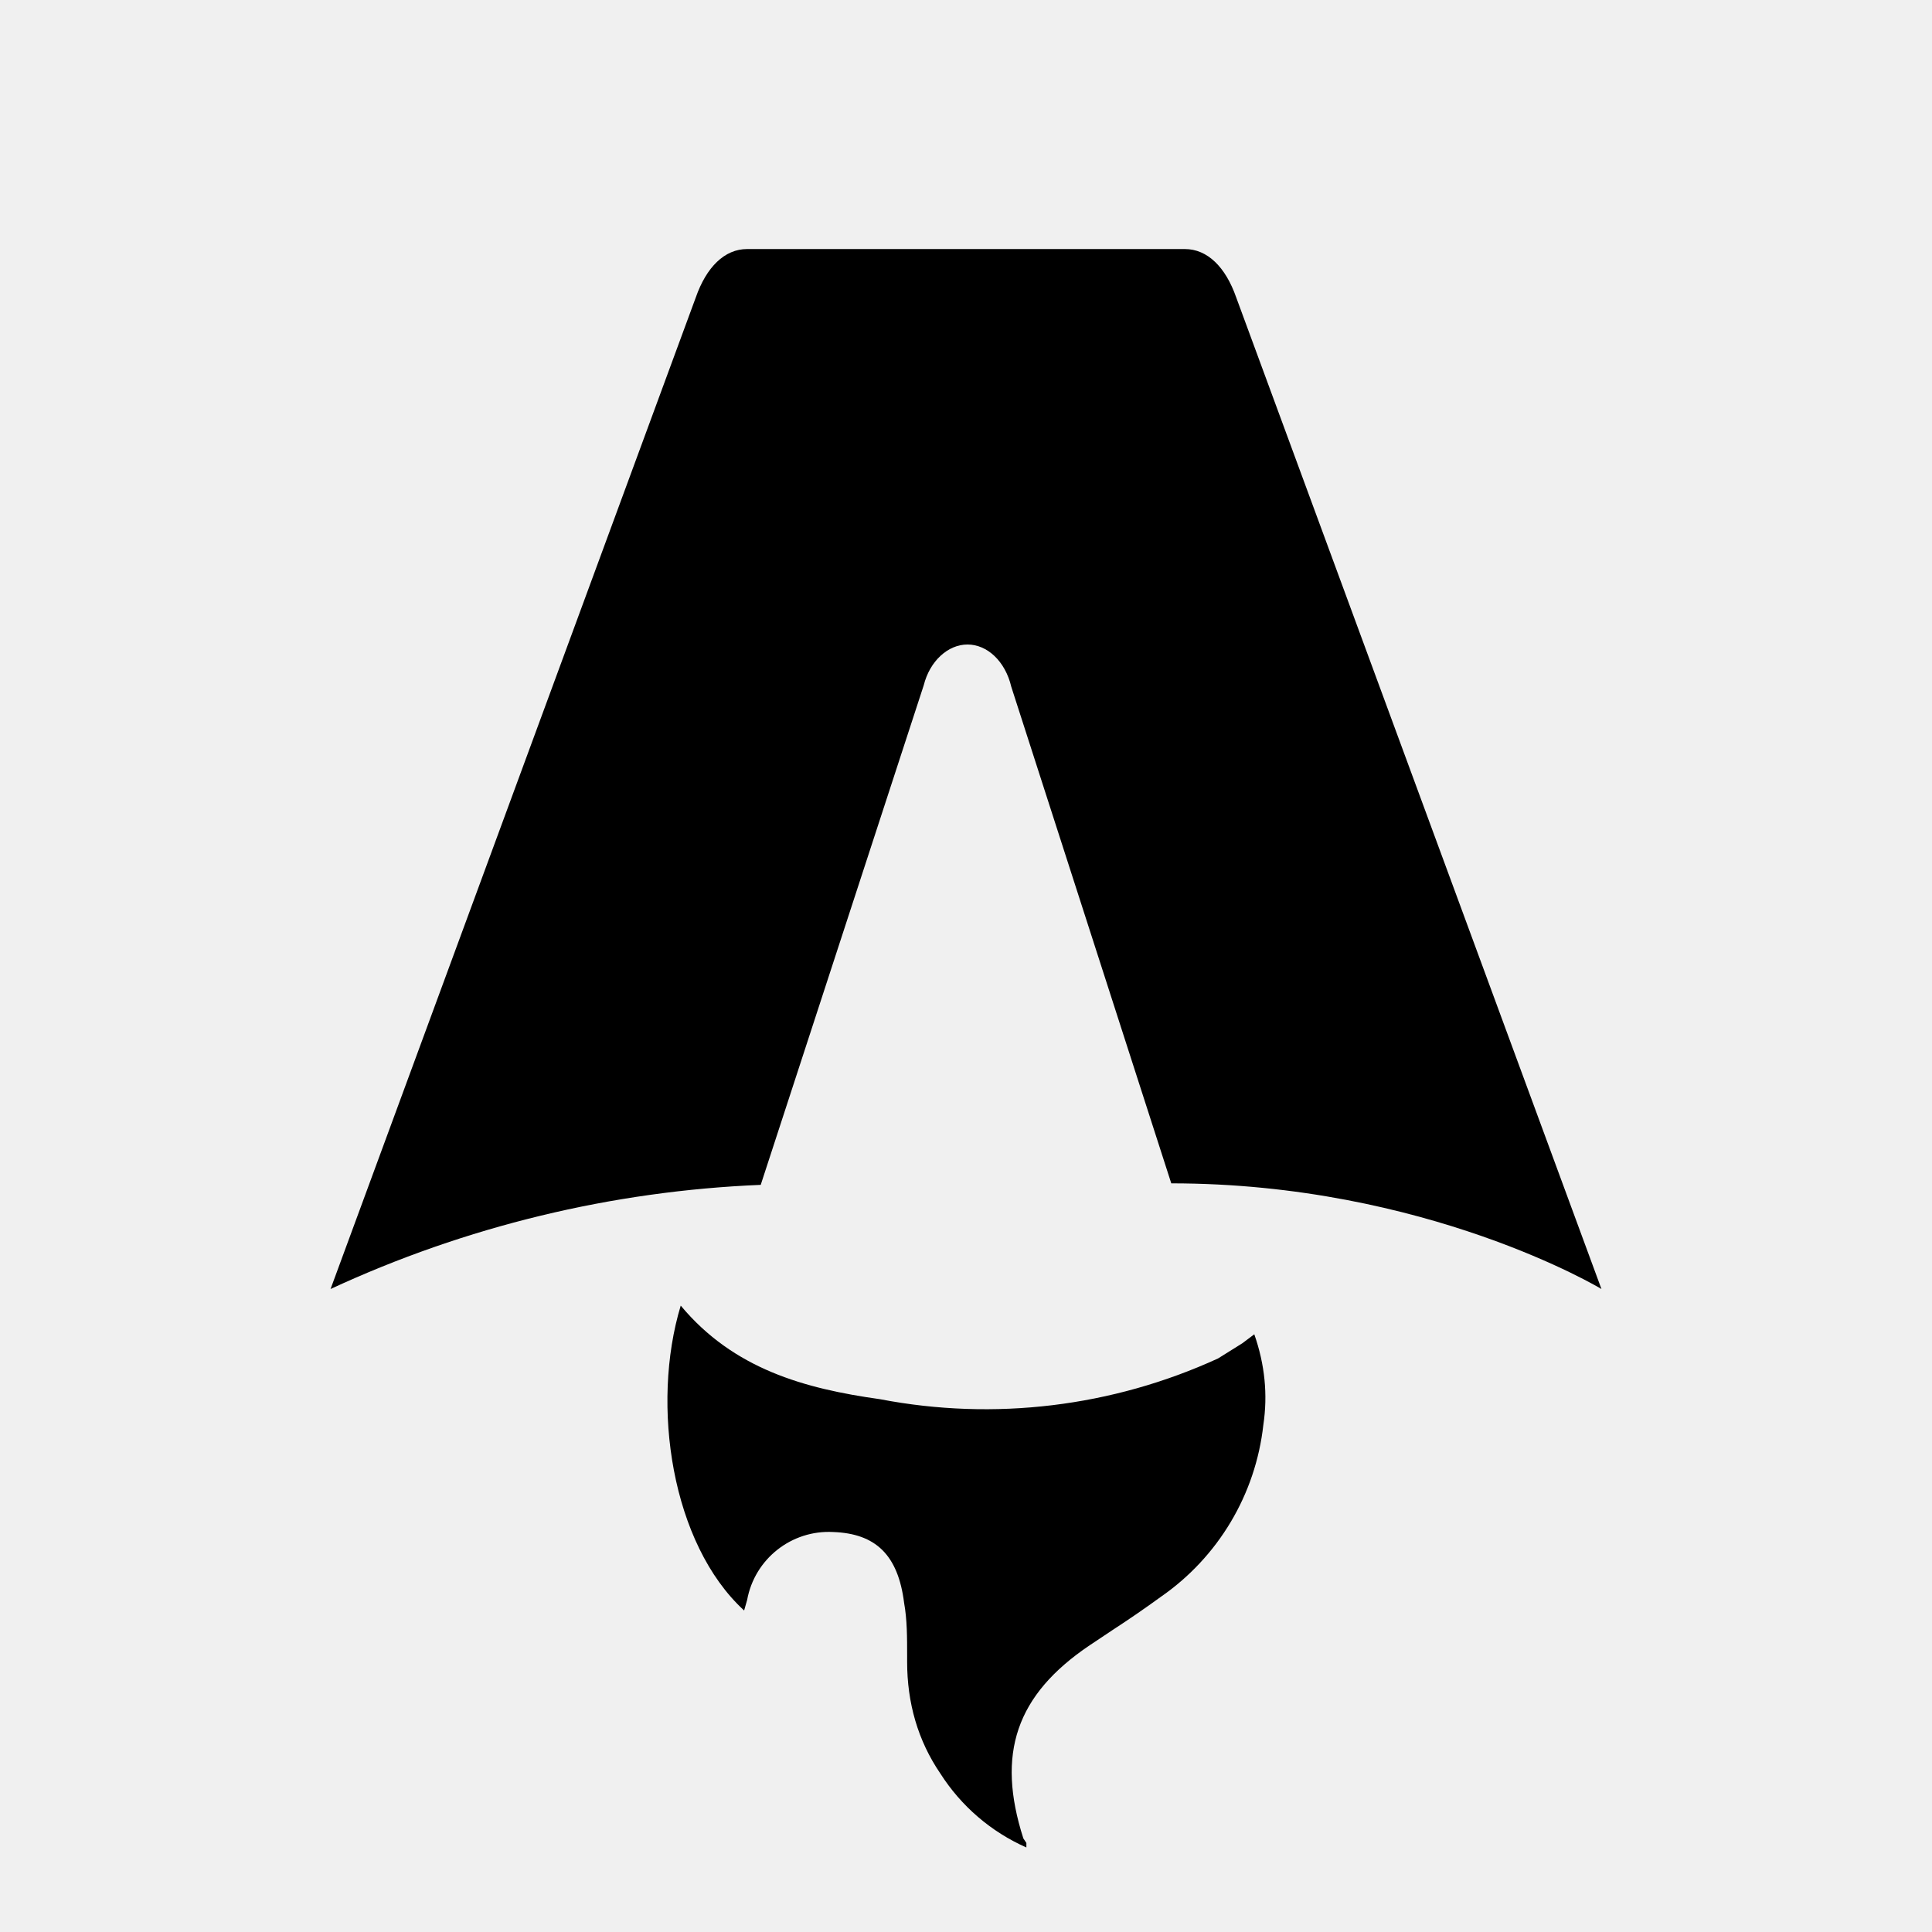
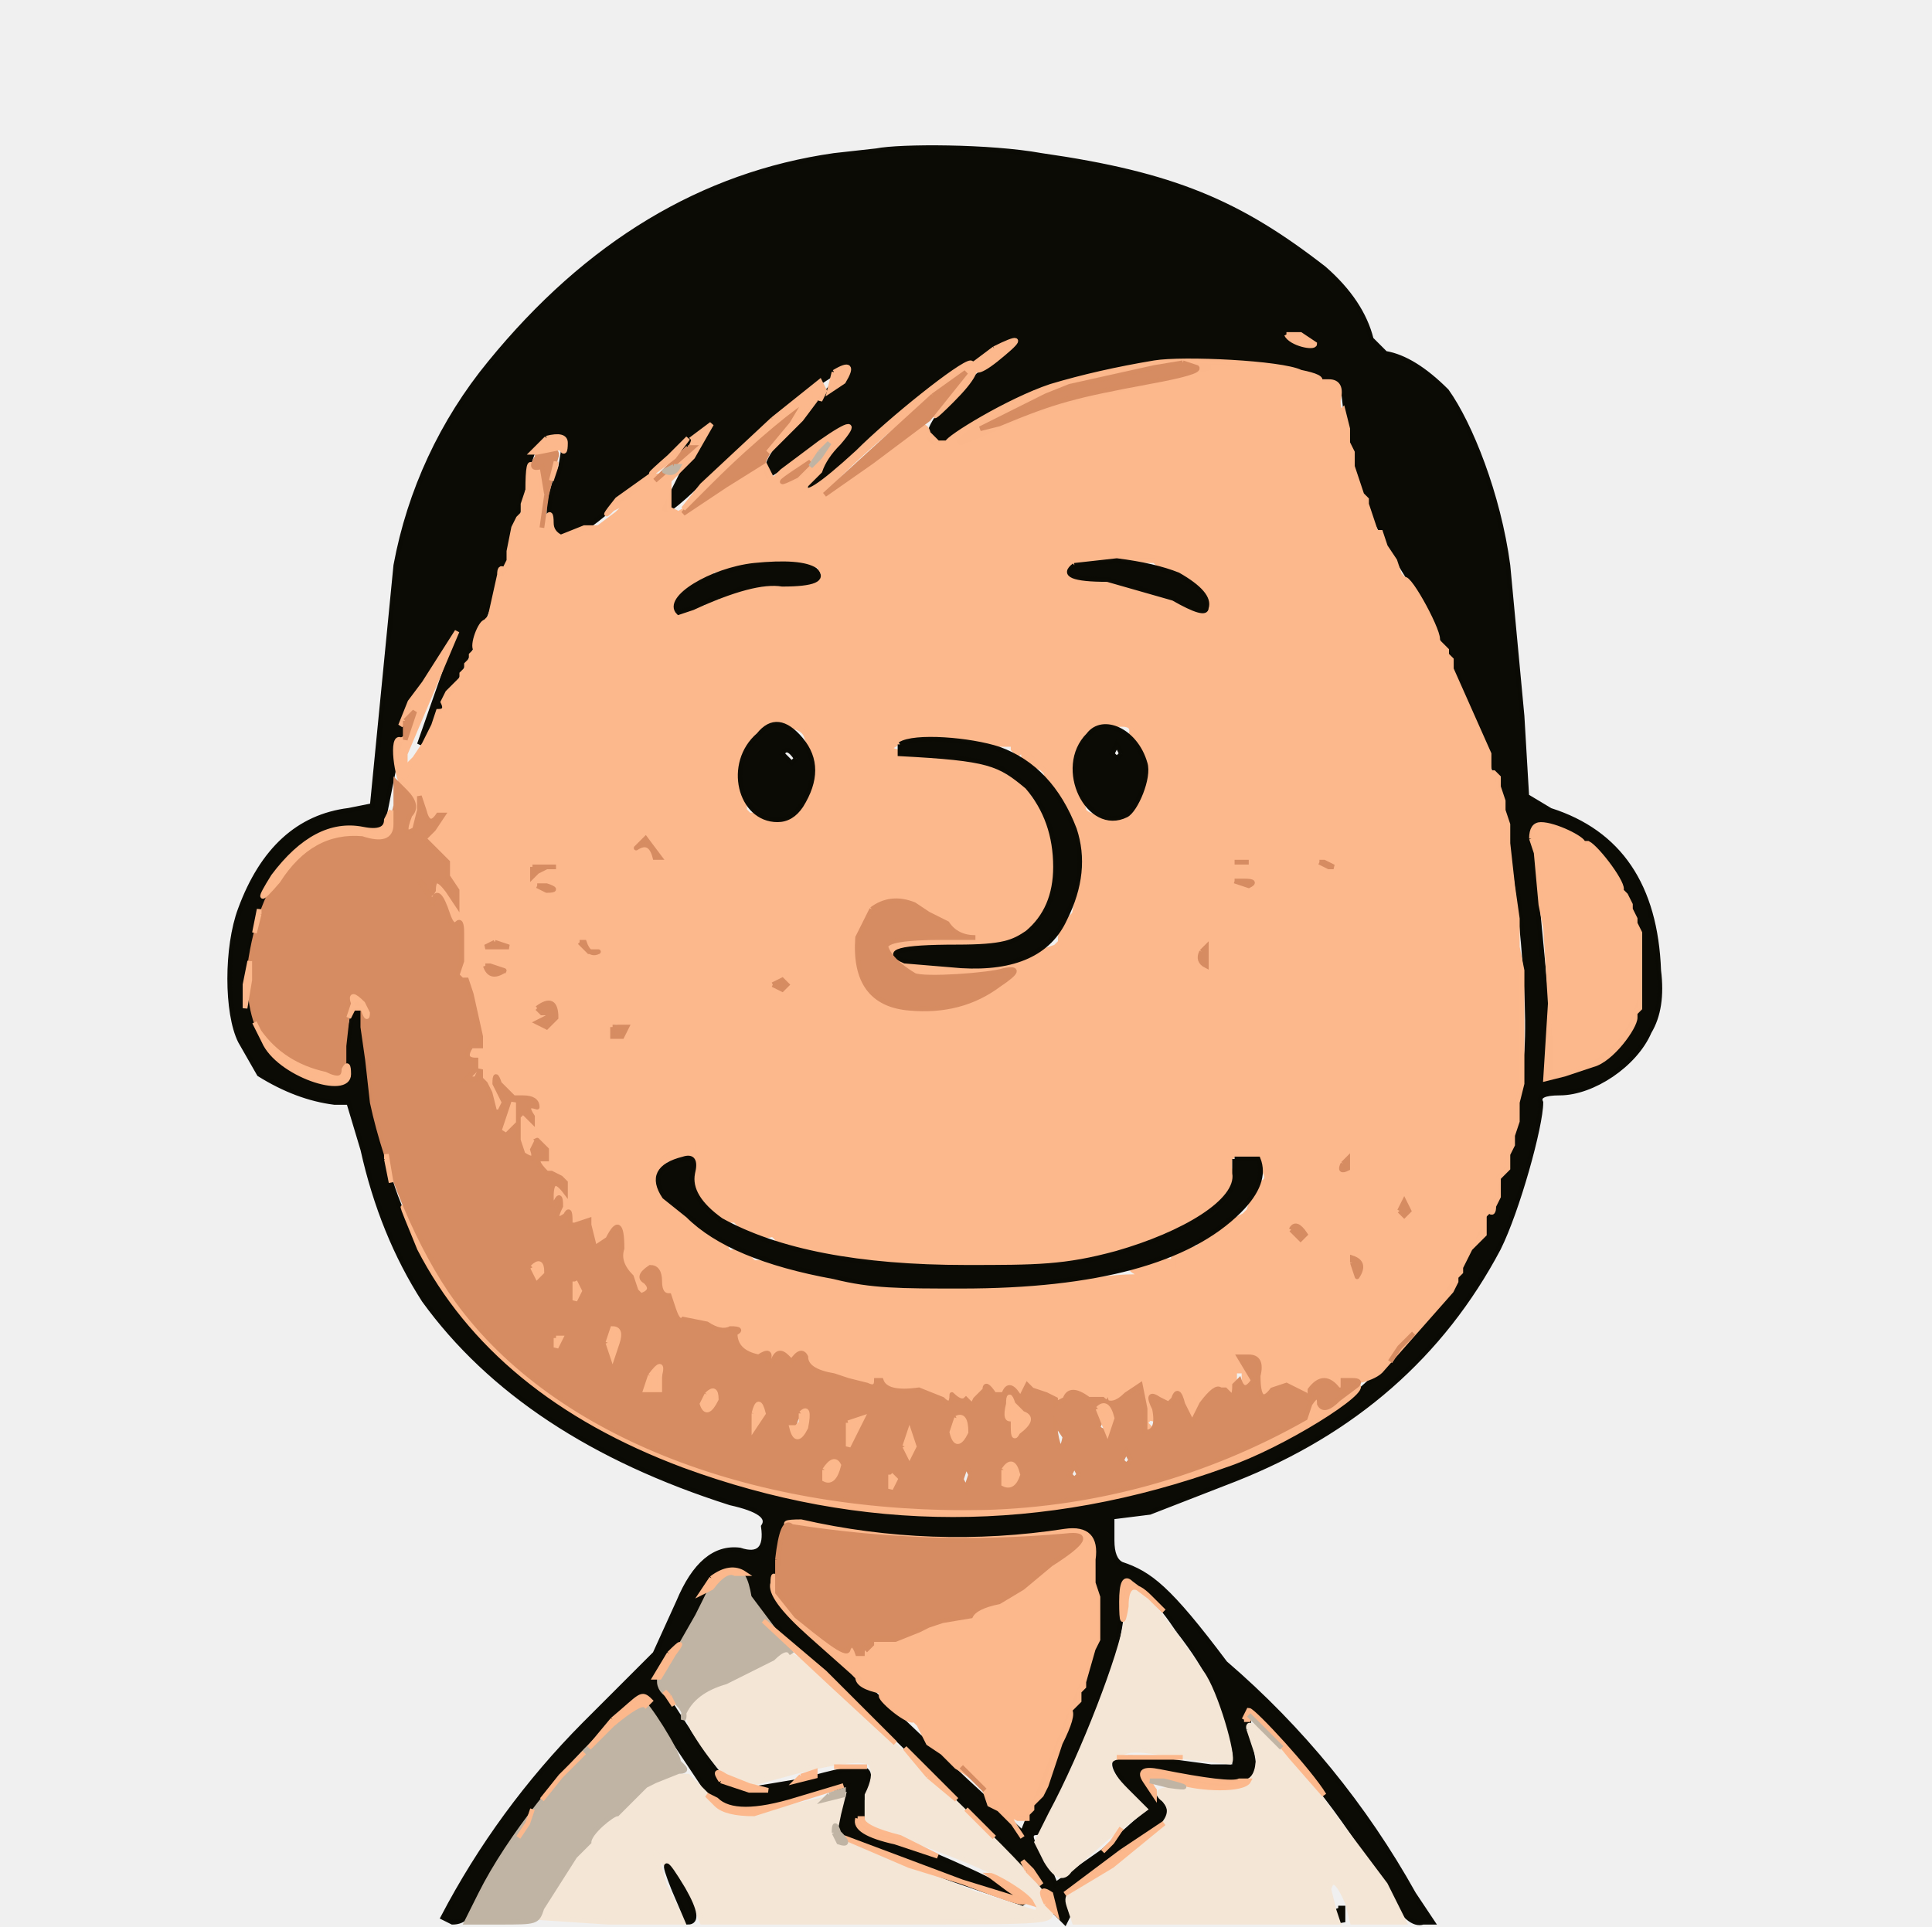
- <svg xmlns="http://www.w3.org/2000/svg" fill="none" viewBox="0 0 128 128">
-   <path d="M50.4 78.5a75.1 75.1 0 0 0-28.5 6.9l24.2-65.7c.7-2 1.9-3.2 3.4-3.2h29c1.5 0 2.7 1.2 3.4 3.2l24.2 65.7s-11.6-7-28.5-7L67 45.5c-.4-1.7-1.6-2.8-2.9-2.8-1.3 0-2.5 1.1-2.9 2.7L50.4 78.5Zm-1.1 28.2Zm-4.2-20.2c-2 6.6-.6 15.8 4.2 20.2a17.5 17.5 0 0 1 .2-.7 5.5 5.5 0 0 1 5.7-4.5c2.8.1 4.3 1.5 4.7 4.7.2 1.1.2 2.3.2 3.5v.4c0 2.7.7 5.2 2.2 7.4a13 13 0 0 0 5.7 4.9v-.3l-.2-.3c-1.8-5.6-.5-9.5 4.4-12.8l1.5-1a73 73 0 0 0 3.2-2.2 16 16 0 0 0 6.8-11.4c.3-2 .1-4-.6-6l-.8.6-1.6 1a37 37 0 0 1-22.4 2.7c-5-.7-9.7-2-13.2-6.2Z" />
-   <style>
-         path { fill: #000; }
-         @media (prefers-color-scheme: dark) {
-             path { fill: #FFF; }
-         }
-     </style>
+ <svg xmlns="http://www.w3.org/2000/svg" width="410pt" height="409pt" viewBox="0 0 410 409">
+   <path fill="#0a0a04fe" stroke="#0a0a04fe" d="m186 32-9 1q-42 6-73 44a95 95 0 0 0-20 43l-5 51-5 1q-16 2-23 21c-3 8-3 22 0 28l4 7q8 5 16 6h3l3 10q4 18 13 32 21 29 65 43 9 2 7 5 1 7-5 5-8-1-13 11l-5 11-15 15a170 170 0 0 0-30 41l2 1q3 0 4-3a173 173 0 0 1 36-45l6 8 8 12c5 5 7 5 20 1l10-2-1 5q-3 6 6 9l32 11c2-1-13-8-23-12l-11-4v-6c3-8 2-8-13-4l-12 2c-4 0-7-5-18-22q-2-3 3-7l5-9c2-9 10-12 11-5 1 4 1 4 20 21 35 34 45 44 45 48l2 2 1-2-1-3 9-8c14-10 14-9 10-14l-3-4h3l10 1q11 2 11-4l-1-6v-5a165 165 0 0 1 30 39q4 7 7 6h2l-2-3-2-3a180 180 0 0 0-40-49c-12-16-16-19-22-21q-2-1-2-5v-5l8-1 18-7q38-15 56-49c4-8 9-26 9-31q-1-2 4-2c7 0 16-6 19-13q3-5 2-13-1-27-23-34l-5-3-1-17-3-32c-2-15-8-30-13-37q-7-7-13-8l-3-3q-2-8-10-15c-18-14-32-20-60-24-11-2-30-2-35-1m25 45c-11 8-17 17-12 17l7-4c7-4 21-10 31-12l20-1c13 0 15 0 21 2l7 3 1 9c2 13 5 19 15 35 4 6 12 25 16 37 4 11 8 45 7 60-2 22-6 35-18 53-3 5-15 18-21 22-26 17-64 27-96 23q-83-9-105-67c-3-8-6-23-7-32l-1-9c-1 0-3 10-2 14q1 4-4 3-11-1-15-11-4-7-2-18 3-18 17-25h11l3-15 3-12 3-4 7-11-1 4-7 20q17-28 22-54c2-10 3-10 5-11h4l-1 6q-5 12 0 14c3 1 5 0 15-9l17-14-4 6-6 12q0 2 11-9c11-10 25-21 28-21l-7 8q-12 12-10 15l11-7q10-7 5-1l-7 10q-1 3 10-7 13-12 29-22 9-4 0 3m-27 249c16 2 36 1 44-2 3 0 4 2 5 14 1 8 1 9-2 16l-12 30-2 5-12-11-39-37q-3 0-1-8c1-10 1-10 5-10l14 3m66 20c7 9 9 14 12 26v3h-5c-22-3-23-3-18 4l4 6-9 8-10 7-2-5q-5-6-2-6 2-1 12-25c4-10 5-14 6-21q0-9 2-7 4 1 10 10m84-169c15 8 20 35 8 46q-6 5-13 6v-8l-4-42q0-5 2-4l7 2m-77-99-12 3-22 5-19 8c-2 0 5-5 11-7 8-4 22-8 30-9h12m-86 22-3 2q-3 0 2-3l5-4-1 2-3 3m108-27c0 1-5 0-6-2h3l3 2" />
+   <path fill="#fcb88cfe" stroke="#fcb88cfe" d="M245 77q-12 2-22 5c-9 3-22 11-22 12h-2l-2-2q-1-5-12 6l-10 7c-1-2 26-25 28-24l-3 5q-4 5 2-1 7-7 4-8c-2 0-17 12-24 19q-12 11-11 7l1-1 2-2q1-3 4-6 6-7-4 0l-8 6-2 2q2 0 0 0l-1-2-1-2-8 5-10 6-2-1v-6l5-5 4-7-4 3c1 1-4 7-6 8h-3l-7 5q-4 5-1 2l4-2-3 3-4 3h-3l-5 2q-2-1-2-3 0-3-1-1t-1-5v-6h-2q-1-2-1 5l-1 3v2l-1 1-1 2-1 5v2l-1 2q-1-1-1 1l-2 9-1 1c-1 0-3 5-2 6l-1 1v1l-1 1v1l-1 1v1l-1 1-1 1-1 1-1 2q1 2-1 2l-1 3q2 1 0 0l-1 2-1 2-2 3-1 1-1 3q0 2 0 0v-5l11-26-7 11-3 4-2 5 2-2 1-1c1 0-1 6-3 6-2-1-1 8 1 11q3 3 1 5-2 5 1 3l1-4v-3l1 3q1 4 3 1h1l-2 3-2 2 2 2 3 3v3l2 3v3l-2-3q-3-4-3 0-1 2-2-1l-1-1 2 3q1 3 1 1 1-3 3 3 1 3 2 2t1 2v6l-1 3 1 1h1l1 3 1 3 1 6v2h-2q-2 3 1 3v2l-2 2h2l1-2v2l1 1 1 2 1 4h1l1-2-2-4q0-3 1 0l2 2 1 1h2q3 0 3 2 2 2 0 0-4-1-1 2v1l-2-2-1 1v5l1 3q2 2 2-1l1-2q1-1 0 0l2 2v2h-1q-2 0 1 3h1l2 1 1 1v2q-3-4-3 1 0 3 1 1t1 1q-2 4 1 2 1-2 1 1v1h1l3-1v1l1 4v1q-1 0 0 0l3-2q3-6 3 2-1 3 2 6l1 3 1 1q3-1 1-3-3-1 1-3 2 0 2 3t2 3l1 3q1 3 2 2l5 1q3 2 5 1 3 0 1 1 0 4 5 5 2-2 2 1h1q2-3 3-1l1 1q2-3 3-1 0 3 6 4l3 1 4 1q2 1 2-1h1q1 2 8 2l5 2q2 2 2-1 0-1 0 0 2 2 3 1l1 1v1l1-2 1-1 1-1q0-2 2 1h2q1-3 3 0l1 3v-3l1-2 1 1 3 1 2 1v1l2-1q1-3 5 0h7l2-2q2-2 3 1v3c-2 1-1 5 1 4q1 0 0 0l-1-1 1-1q3 1 1-2-2-4 1-2l2 1 1-1q1-3 2 1l2 4 2-4q3-4 4-3l1 1h1q3 2 1-1v-4h2v3q3 2 2-1l-3-5h2q3 0 2 4 0 7 3 3l3-1 2 1 2 1q1 2 1-1 3-5 6 0 2 3-1 2h-1v1h-2q0-3-2 0l-1 3-7 4c-30 15-69 19-104 11q-56-12-77-52-7-16 0 1 16 31 56 46 57 21 115 0c12-4 31-16 28-17l-2 1h-1l-1-3 1 1c0 1 6 0 8-2l15-17 1-2v-1l1-1v-1l2-4 1-1 2-2v-4l1-1q1 1 1-1l1-2v-4l1-1 1-1v-3l1-2v-2l1-3v-4l1-4v-24l-1-5v-6l-1-7-1-9v-4l-1-3v-2l-1-3v-2l-1-1h-1v-4l-8-18v-2l-1-1v-1l-1-1-1-1c1-1-6-14-7-13l-1-1-1-3-2-3-1-3h-1l-2-6v-1l-1-1-1-3-1-3v-3l-1-2v-3l-1-4q-1 1-1-2 1-4-2-4h-2q1-1-4-2c-4-2-25-3-31-2m-98 171v6h2v1q0 2 4 3 2-1 0 0l1 1h2l2 2h1q2 2 5 1l1 1c-1 1 11 4 15 4h2q-2 1 4 1 18 3 19 1h8c9 0 17-1 14-2h2l15-3 10-6h1c2 0 7-5 7-7l-1-3v-2l1-1h5v2q3 3 1 4l-1 1-1 2-1 3-1 1-4 2-5 4-1 1h-2l-1 1h-1l-1 1v1c-1-1-6 0-6 1h-1q-3 0-1 1t-1 1-11 1l-25 1c-16 0-24-1-38-5h-6l-1-1c1-1-3-2-4-1l-1-1c1-1-3-4-4-2v-1l-8-7-2-1v-6l1-1q-2-1 4-1 2 0 1-1l1-1v4m63-90h5v1l1 1q1-1 3 1 1 2 0 0-3-2-1 1l3 1 1 1v1l2 2 1 3 1 1 1 1v1l1 2 1 2v11l-1 6-1 1q-2 0-2 5l-1 1-6 2c-9 4-29 3-28-1l11-1 14-1q7-4 7-7l1-2c2-2 1-16-1-17l-1-1-1-2-1-1-2-3-5-4h-2q2-2-11-3-13 0-9-2c1-2 15-1 20 0m-16 34 3 2 4 2q2 3 6 3h-7q-12 0-12 2 1 3 6 6c2 1 16 0 19-1q5-1-1 3c-11 8-27 6-30-3-2-10 5-18 12-14m-23-36 1 3v9l-3 5c0 2-8 1-9 0h-1l-1-1v-2l-1-2v-8l1-1 1-1 1-1 2-2 4-1q4 0 5 2m69 0 1 2q5 7-1 14c-2 2-9 2-10 0l-1-5q-3-4-1-6l1-3q0-3 7-4 5-1 4 2m-66-36v1q3 2-7 3l-5 1h-2l-4 1h-1l-2 1v1q-3-1-3 1h-2l-1 1h-1c-3 0-4-4-1-4l2-2h1l1-1h1l1-1v-1h4l1-1h18m69-1h2l1 1 1 1h1l1 1h1l1 1h1l1 1 3 2 1 2q-1 2-3 1h-3l-1-1-1-1h-2q1-2-12-4-9 0-8-2-1-2 8-2h8m-125 97-2 2-2-1 2-1 1-1h-2l-1-1q4-3 4 2m15 2-1 2h-2q-1-3 1-3l2 1m144 44-1 1-2-2q1-2 3 1m-169-61h-5l2-1 3 1m31-22 1 3h-1q0-4-4-2-2 2 0 0 2-3 4-1m150 89-1 3q0 2 0 0l-1-3v-1l2 1m-122-59-1 1-2-1 2-1 1 1m-49-25h-2l-2 1-1 1v-2h5m136 114v-1q0-3-1-1l-1-1h2v3m43-12 3-3-3 3-2 3 2-3m2-29-1 1-1-1 1-2 1 2m-12-10q0 2-2 1l1-2 1 1m-180-41q2-1 0 0-3 2-4-1h1l3 1m149-4v3l-1-1q-1-2 1-3v1m-129 0q2-1 0 0h-2l-2-2h1q1 3 3 2m-11-13-2-1h2q3 1 0 1m149-1-3-1h2q3 0 1 1m18-4h-1l-2-1h1l2 1m-18-1h-3 3m-34-29-2 2 1-2 3-2-2 2" />
+   <path fill="#d68c62fe" stroke="#d68c62fe" d="M84 168v3l-1 4q0 4-6 2-20 0-24 28-1 21 16 23l4 1v-7l1-9q2-3 3 0v5l1 7 1 9c3 14 10 31 18 42 21 29 64 45 112 44a146 146 0 0 0 68-19l1-3q2-3 2 0 1 2 4-1l4-3q1-1-1-1h-2v2h-1q-3-4-6 0 0 3-1 1l-2-1-2-1-3 1q-3 4-3-3 1-4-2-4h-2l3 5q-2 3-3 0l-1 1q0 3-1 2l-1-1h-1q-1-1-4 3l-2 4-2-4q-1-4-2-1l-1 1-2-1q-3-2-1 2 1 5-2 5v-5l-1-5-3 2q-3 3-5 1h-3q-4-3-5 0l-2 1v-1l-2-1-3-1-1-1-1 2v3l-1-3q-2-3-3 0h-2q-2-3-2-1l-1 1-1 1-1 2v-1l-1-1q-1 1-3-1 0-1 0 0 0 3-2 1l-5-2q-7 1-8-2h-1q0 2-2 1l-4-1-3-1q-6-1-6-4-1-2-3 1l-1-1q-2-2-3 1h-1q1-3-2-1-5-1-5-5 2-1-1-1-2 1-5-1l-5-1q-1 1-2-2l-1-3q-2 0-2-3t-2-3q-3 2-1 3 2 2-1 3l-1-1-1-3q-3-3-2-6 0-8-3-2l-3 2q-1 0 0 0v-1l-1-4v-1l-3 1h-1v-1q0-3-1-1-3 2-1-2 0-3-1-1t-1-1q0-5 3-1v-2l-1-1-2-1h-1q-3-3-1-3h1v-2l-2-2q2-1 0 0l-1 2q1 3-2 1l-1-3v-5l1-1 2 2v-1q-2-3 1-2 1 2 0 0 0-2-3-2h-2l-1-1-2-2q-1-3-1 0l2 4-1 2h-1l-1-4-1-2-1-1v-2l-1 2h-2l2-2v-2q-3 0-1-3h2v-2l-2-9-1-3h-1l-1-1 1-3v-6q0-3-1-2t-2-2q-2-6-3-3 0 2-1-1l-2-3 1 1q1 3 2 1 0-4 3 0l2 3v-3l-2-3v-3l-3-3-2-2 2-2 2-3h-1q-2 3-3-1l-1-3v3l-1 4q-3 2-1-3 2-2-1-5l-2-2v2m133 132v4q-1 1-3-2v-4q0-3 1 0l2 2m-76-9q0 4-3 5v-4q2-3 3-1m42 10-3 6v-5l3-1m22 3q-2 4-3 0l1-3q2-1 2 3m-34-1q-2 4-3 1l1-3q3-3 2 2m65-2q-1 4-3 2l2-5 1 3m-74-1q-1 4-3 3l2-5 1 2m54 13q-1 3-3 2v-3q2-3 3 1m-38-2q-1 4-3 3 0-3 2-4l1 1m16-4-1 2-1-2 1-3 1 3m32-2q-1 5-2-1v-2l2 3m-74-9q-1 4-3 3 0-3 2-4l1 1m-21-11-1 3-1-3 1-3q2 0 1 3m75 28-1 3-1-2 1-3 1 2m-17 3v-3l1 1-1 2m-67-40v-3l1 1-1 2m-7-6-1 1-1-2q2-2 2 1m-6-32-2 2 1-3 1-3v4m120 75-1 1-1-1 1-2 1 2m11-3-1 1-1-1 1-2 1 2m-122-24v-2h1l-1 2" />
+   <path fill="#f4e6d6fe" stroke="#f4e6d6fe" d="m164 352-4 2-2 1-4 2-6 3-3 2 2 5q6 10 11 12l11-3q16-4 16-1 1 2-1 6v6l11 4q28 10 25 15l-13-4-30-12 1-5 1-4-9 2c-12 3-15 3-20-2l-4-4h-7l-2 2-2 2-3 3-1 1c-1 0-6 4-6 6l-3 4-3 3-2 5-3 4 15 1h16l-4-8-2-7 8 10 2 5h37c35 0 37 0 37-2 0-4-9-13-40-42-15-14-16-14-19-12" />
+   <path fill="#fcb88cfe" stroke="#fcb88cfe" d="m168 324 13 2c12 2 36 2 45 0q8-1-3 6l-6 5-5 3q-4 1-6 3l-6 1-3 1-2 1-5 2h-5v1l-1 1-1 1h-1q-1-3-2-1c0 2-6-3-11-7l-4-7q-1-3-1 0-1 3 8 11l9 8 1 1q0 2 5 3v1c0 1 6 6 7 5l1 1 2 4 3 2q0-1 0 0l3 3q5 3 6 5l1 3 2 1 3 3 2 3-2-3-1-2 2 1h2v-1l1-1v-1l1-1 1-1 1-2 3-9q3-6 2-7l1-1 1-1v-2l1-1v-1l2-7 1-2v-9l-1-3v-5q1-7-6-6a149 149 0 0 1-56-2q-5 0-2 1" />
+   <path fill="#f4e6d6fe" stroke="#f4e6d6fe" d="m265 367 2 6q0 4-2 5-2 2-11 2-11-1-7 2 3 3-2 7l-8 6c-11 7-11 7-10 10l1 3h56l-1-3-1-4q1-4 4 3l1 4h11l-4-8-12-16c-7-10-18-21-17-17" />
+   <path fill="#d68c62fe" stroke="#d68c62fe" d="M165 331v7l4 5c5 4 11 9 11 7q1-2 2 1h1q0-2 1-1l1-1v-1h5l5-2 2-1 3-1 6-1q1-2 6-3l5-3 6-5q11-7 3-6a236 236 0 0 1-58-2q-2-2-3 7" />
+   <path fill="#f4e6d6fe" stroke="#f4e6d6fe" d="M239 344c-1 7-9 28-16 41l-3 6 2 4q3 5 5 2l8-7 8-6-4-4q-6-6-2-7c2-2 4-2 15 0l9 1c1-1-3-15-6-19-6-9-13-18-15-18l-1 7" />
+   <path fill="#fcb88cfe" stroke="#fcb88cfe" d="m325 178 1 3 1 11 1 5 1 16-1 16 4-1 6-2c4-1 9-8 9-10v-1l1-1v-16l-1-2v-1l-1-2v-1l-1-2-1-1c1-1-5-9-7-10h-1c0-1-6-4-9-4q-2 0-2 3" />
+   <path fill="#c0b4a4fe" stroke="#c0b4a4fe" d="M130 366c-10 9-22 24-28 36l-3 6h7c8 0 8 0 9-3l7-11 3-3c0-2 5-6 6-6l1-1 3-3 2-2 2-1 5-2q2 0 1-1l-1-1c0-2-7-13-8-13l-6 5" />
+   <path fill="#0a0a04fe" stroke="#0a0a04fe" d="M262 246v3c1 6-11 13-25 17-11 3-17 3-32 3q-34 0-52-10-7-5-6-10 1-4-2-3-8 2-4 8l5 4q9 9 31 13c8 2 14 2 27 2q43 0 59-16 6-6 4-11h-5M191 158v2c19 1 21 2 27 7q6 7 6 17 0 9-6 14c-3 2-5 3-15 3q-18 0-11 3l12 1q17 1 22-10 5-10 2-19-5-13-16-17c-6-2-18-3-21-1" />
+   <path fill="#c0b4a4fe" stroke="#c0b4a4fe" d="m151 337-3 6-4 7q-7 7-2 10 4 3 3 5v-1q2-5 9-7l4-2 2-1 4-2q3-3 4-1l-3-4-6-8q-1-6-3-5-3 0-5 3" />
+   <path fill="#d68c62fe" stroke="#d68c62fe" d="m185 193-3 6q-1 14 11 15 11 1 19-5 6-4 1-3c-3 1-17 2-19 1q-5-3-6-6 0-2 12-2h7q-4 0-6-3l-4-2-3-2q-5-2-9 1" />
+   <path fill="#0a0a04fe" stroke="#0a0a04fe" d="M161 156c-7 6-4 18 4 18q3 0 5-3 5-8 0-14t-9-1m8 5-1 1-2-2q1-2 3 1M231 156c-7 7 0 21 8 17 2-1 5-8 4-11-2-7-9-10-12-6m7 4-1 1-1-1 1-2 1 2M160 120c-9 1-19 7-16 10l3-1q13-6 19-5 10 0 7-3-3-2-13-1M228 120q-4 3 7 3l14 4q7 4 7 2 1-3-6-7-5-2-13-3l-9 1" />
+   <path fill="#d68c62fe" stroke="#d68c62fe" d="m251 77-6 1-18 4-5 2-14 7 4-1c12-5 16-6 32-9q11-2 10-3l-3-1M198 84l-23 21 10-7 12-9 4-5 4-5-7 5M169 87a113 113 0 0 0-24 22l9-6 8-5 1-2 4-6q5-5 2-3" />
+   <path fill="#fcb88cfe" stroke="#fcb88cfe" d="m164 89-15 14-4 5 6-6c9-9 19-17 20-17l-3 5-5 6 2-2 5-5 3-4v-2l1 1v1l1-2-1-2-10 8M179 390l14 6 26 8c-1-2-8-6-9-6l4 3q8 5-3 1l-32-12M83 172l-1 2q0 3-5 2-10-2-19 10-5 8 1 1 7-11 18-10 6 2 6-2v-3M54 217l2 4c3 7 18 12 18 7q0-3-1-1 0 3-4 1-9-2-14-9l-1-2M169 382q-13 4-17 0l-2-1 2 2q2 2 8 2l19-6-10 3M162 344l15 14 13 12-15-15-13-11" />
+   <path fill="#d68c62fe" stroke="#d68c62fe" d="M114 97q-2 3 1 2l1 6-1 7 1-7 2-8c1-2-4-3-4 0" />
+   <path fill="#fcb88cfe" stroke="#fcb88cfe" d="m243 378 2 3v-1q-3-4 4-2c6 2 15 2 16 0h-2q-2 1-17-2-5-1-3 2M238 393l-12 9 10-6 11-9-9 6M264 365h1q1-2 9 8l7 8c-3-5-15-18-16-18l-1 2" />
+   <path fill="#0a0a04fe" stroke="#0a0a04fe" d="m143 401 3 7q3 0-1-7-6-10-2 0" />
+   <path fill="#fcb88cfe" stroke="#fcb88cfe" d="m211 74-4 3q-1 4 6-2 6-5-2-1M182 386q-1 3 8 5l9 3-8-4q-8-2-8-4h-1M214 298q-1 4 1 3v2q0 3 1 1 4-3 1-4l-2-2q-1-3-1 0M237 373h14-14M238 340q0 7 1 1 0-7 5-2l3 3-3-3-4-3q-2-2-2 4M138 292l-1 3h3v-3q1-4-2 0M130 365l-5 6 5-5q6-5 7-4l1-1c-2-2-2-1-8 4M180 302v5l3-6-3 1M203 301l-1 3q1 4 3 0 0-4-2-3M116 93l-3 3h1l5-1q1 2 1-1 0-2-4-1M177 79l-1 4 3-2q3-5-2-2" />
+   <path fill="#d68c62fe" stroke="#d68c62fe" d="m146 95-7 7 8-7h-1" />
+   <path fill="#fcb88cfe" stroke="#fcb88cfe" d="m233 299 2 5 1-3q-1-4-3-2M209 388l2 2-6-6 4 4M197 377l6 5-5-5-6-6 5 6M170 300v2l-1 1h-1q1 4 3 0 1-5-1-3M142 97q-8 7 1 0l3-4-4 4" />
+   <path fill="#d68c62fe" stroke="#d68c62fe" d="m114 214 1 1h2l-1 1-2 1 2 1 2-2q0-5-4-2M86 153v4l2-6-2 2" />
+   <path fill="#c0b4a4fe" stroke="#c0b4a4fe" d="m244 378 4 1q7 1-1-1h-3" />
+   <path fill="#fcb88cfe" stroke="#fcb88cfe" d="m119 377-4 5 4-5 5-5-5 5M151 335l-2 3 2-1q3-4 5-3h2q-3-2-7 1M213 312v3q2 1 3-2-1-4-3-1M160 300v3l2-3q-1-4-2 0M273 71c1 2 6 3 6 2l-3-2h-3" />
+   <path fill="#d68c62fe" stroke="#d68c62fe" d="M130 218v2h2l1-2h-3" />
+   <path fill="#fcb88cfe" stroke="#fcb88cfe" d="m153 378 6 2h4l-4-1-5-2q-3-2-1 1M177 375h7-7M175 312v2q2 1 3-3-1-2-3 1M53 204l-1 5v5l1-6v-4M142 351l-3 5h1l3-5q3-4-1 0M192 307l1 2 1-2-1-3-1 3M150 296l-1 2q1 3 3-1 0-3-2-1M82 246l1 5-1-6v1M75 213l-1 3 1-2h2q1 3 1 1l-1-2q-3-3-2 0" />
+   <path fill="#d68c62fe" stroke="#d68c62fe" d="M169 100q-6 4 0 1l3-3-3 2" />
+   <path fill="#fcb88cfe" stroke="#fcb88cfe" d="m129 285 1 3 1-3q1-3-1-3l-1 3" />
+   <path fill="#d68c62fe" stroke="#d68c62fe" d="m274 261 2 2 1-1q-2-3-3-1M105 200l-2 1h5l-3-1M135 180q-1 2 0 0 3-2 4 2h1l-3-4-2 2" />
+   <path fill="#fcb88cfe" stroke="#fcb88cfe" d="m113 269 1 2 1-1q0-3-2-1M108 237l-1 3 2-2v-4l-1 3" />
+   <path fill="#d68c62fe" stroke="#d68c62fe" d="m164 209 2 1 1-1-1-1-2 1M113 184v2l1-1 2-1h2-5" />
+   <path fill="#c0b4a4fe" stroke="#c0b4a4fe" d="m269 368 3 3-3-3-4-4 4 4" />
+   <path fill="#fcb88cfe" stroke="#fcb88cfe" d="m222 404 2 2-1-4q-3-2-1 2M218 397l3 3-2-3-2-2 1 2M236 391l-2 2 2-2 2-3-2 3M112 387l-2 3 2-3 1-3-1 3M170 377l-1 1 4-1v-1l-3 1M189 313v3l1-2-1-1M55 194l-1 4 1-5v1" />
+   <path fill="#d68c62fe" stroke="#d68c62fe" d="m297 286-2 3 2-3 3-3-3 3M287 268l1 3q-1 2 0 0 2-3-1-4v1M297 257l1 1 1-1-1-2-1 2M285 247q-1 2 1 1v-2l-1 1M103 205q1 3 4 1 1-2 0 0l-3-1h-1M255 202q-1 2 1 3v-4l-1 1M123 200l2 2h2q1-1 0 0-2 1-3-2h-1" />
+   <path fill="#c0b4a4fe" stroke="#c0b4a4fe" d="m177 389 1 2q3 1 0-2-1-3-1 0M176 381l-1 1 4-1v-1l-3 1M174 96l-2 3 2-2 2-3-2 2" />
+   <path fill="#fcb88cfe" stroke="#fcb88cfe" d="m142 360 1 2-2-3 1 1M118 284v2l1-2h-1M122 272v4l1-2-1-2M118 99l-1 3 1-4v1" />
+   <path fill="#0a0a04fe" stroke="#0a0a04fe" d="m284 405 1 3v-3h-1" />
+   <path fill="#d68c62fe" stroke="#d68c62fe" d="m206 377 3 3-3-3-2-2 2 2M114 188l2 1q3 0 0-1h-2M262 187l3 1q2-1-1-1h-2M280 183l2 1h1l-2-1h-1M262 183h3-3" />
+   <path fill="#c0b4a4fe" stroke="#c0b4a4fe" d="m143 99-2 1q-1-1 0 0 2 1 3-1h-1" />
</svg>
